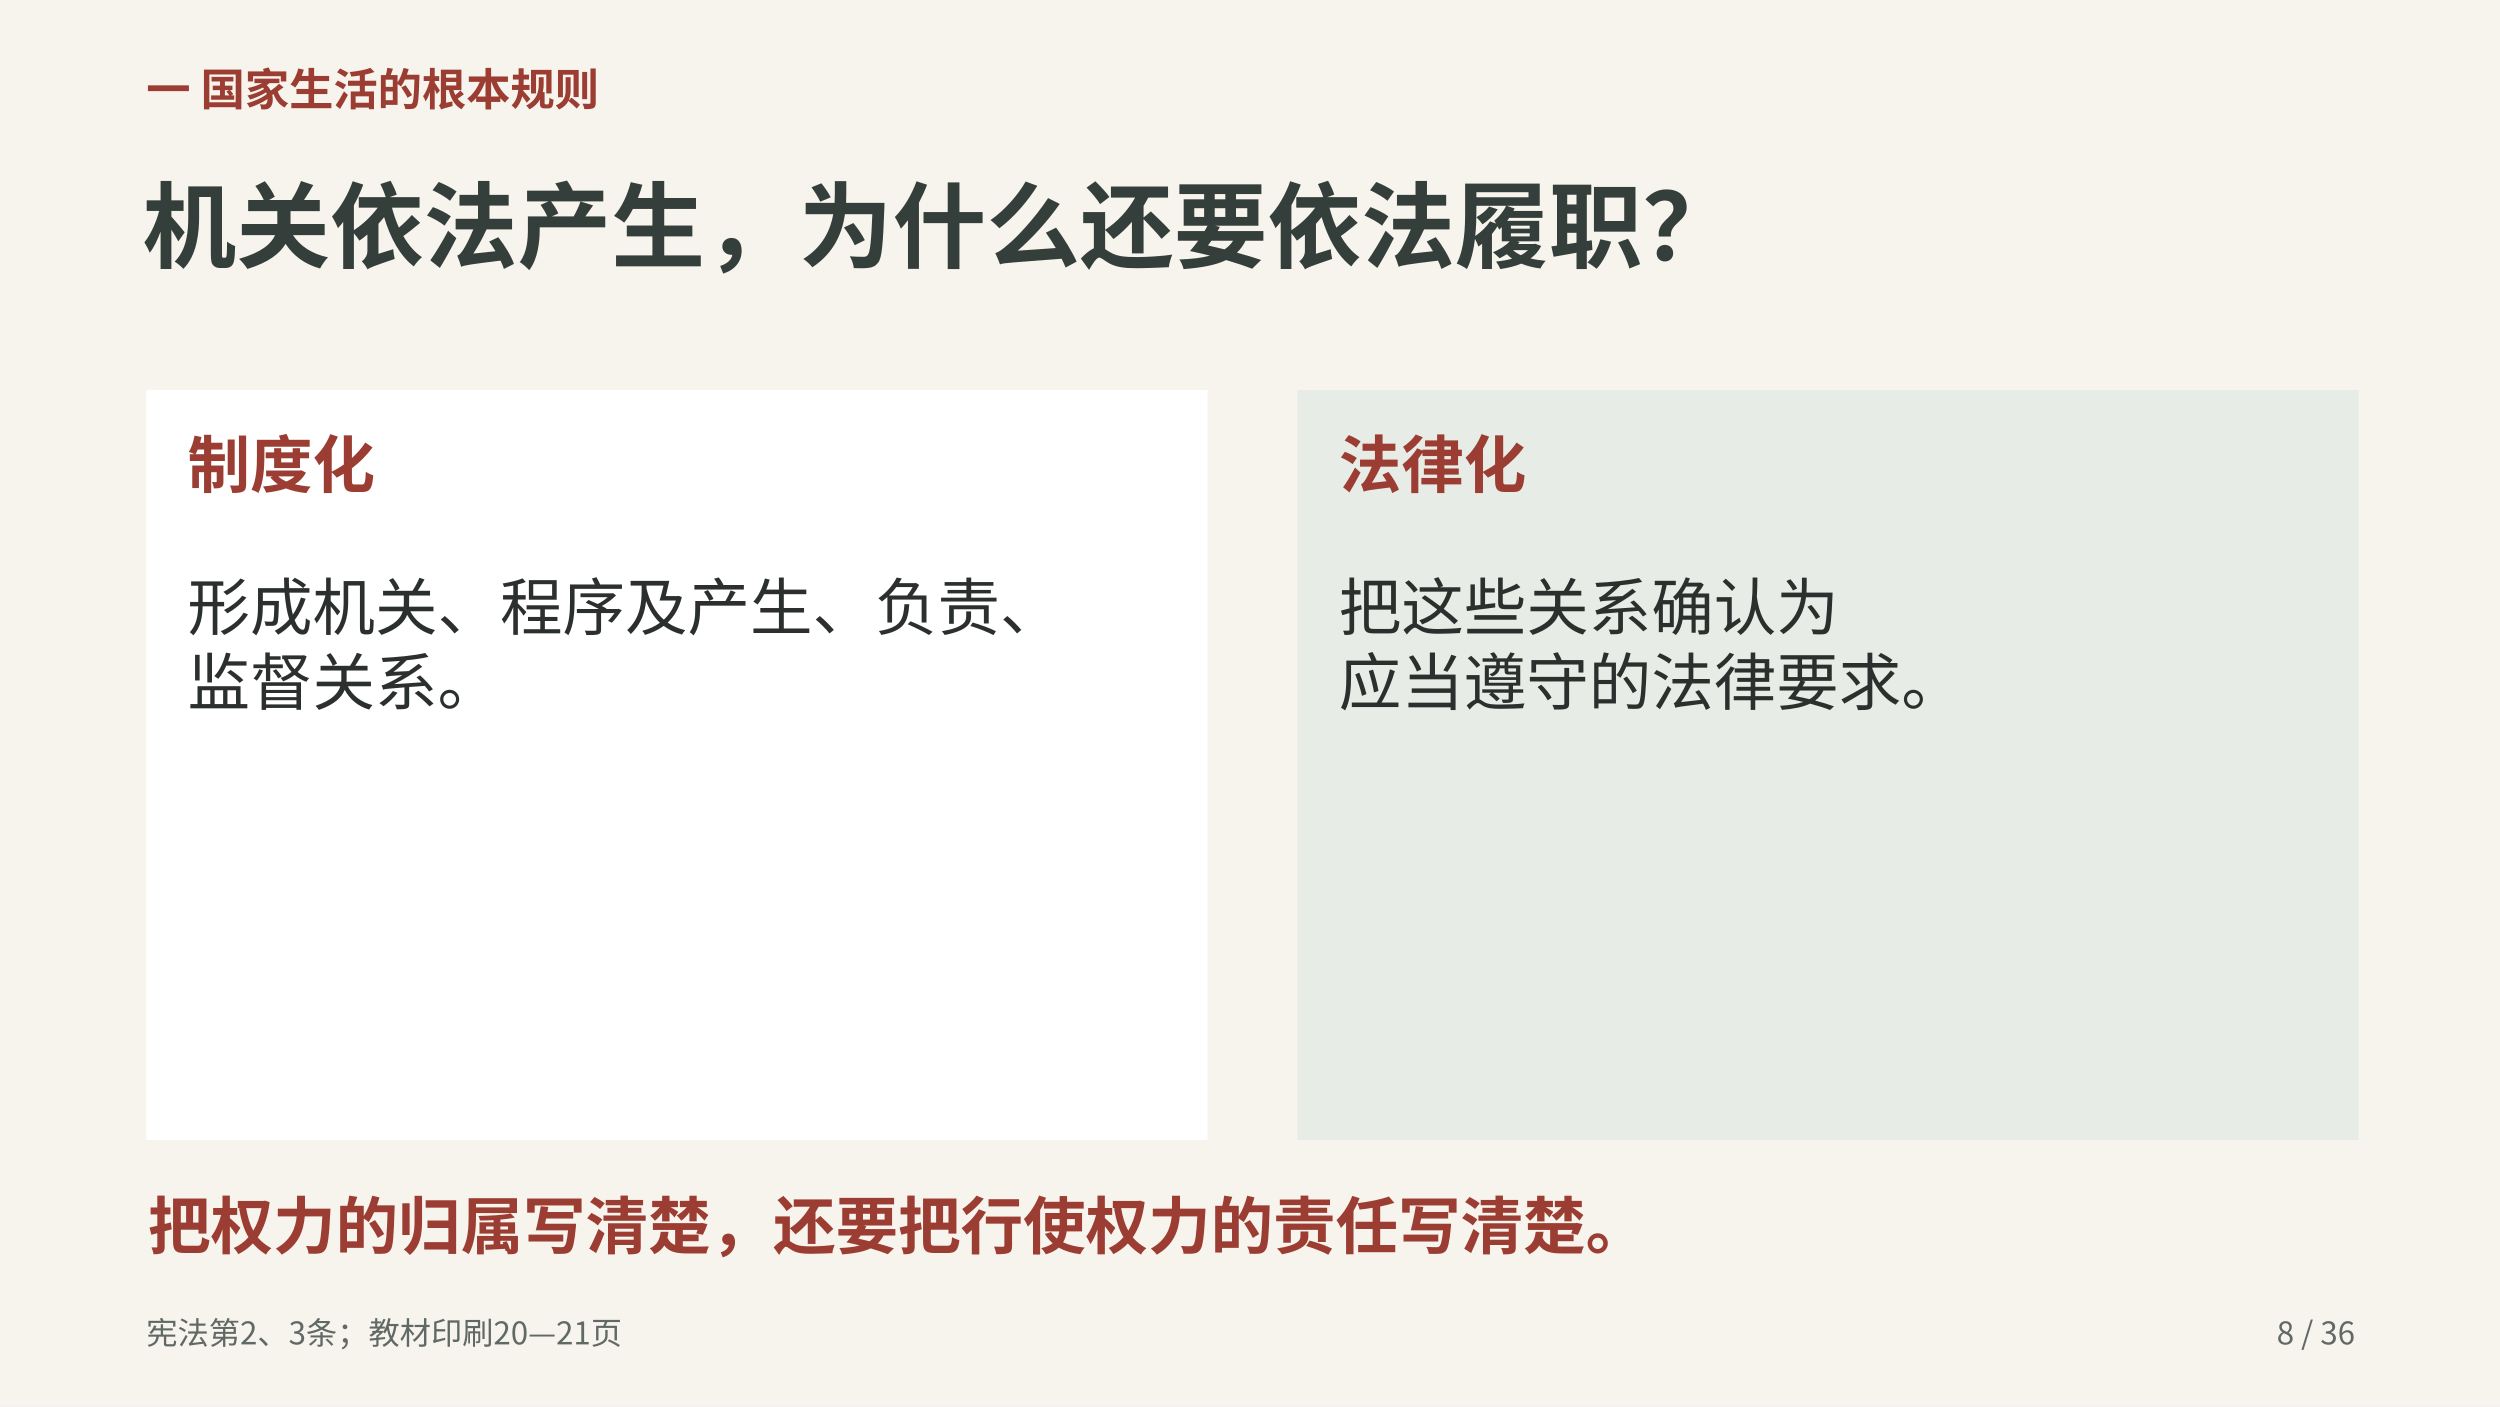
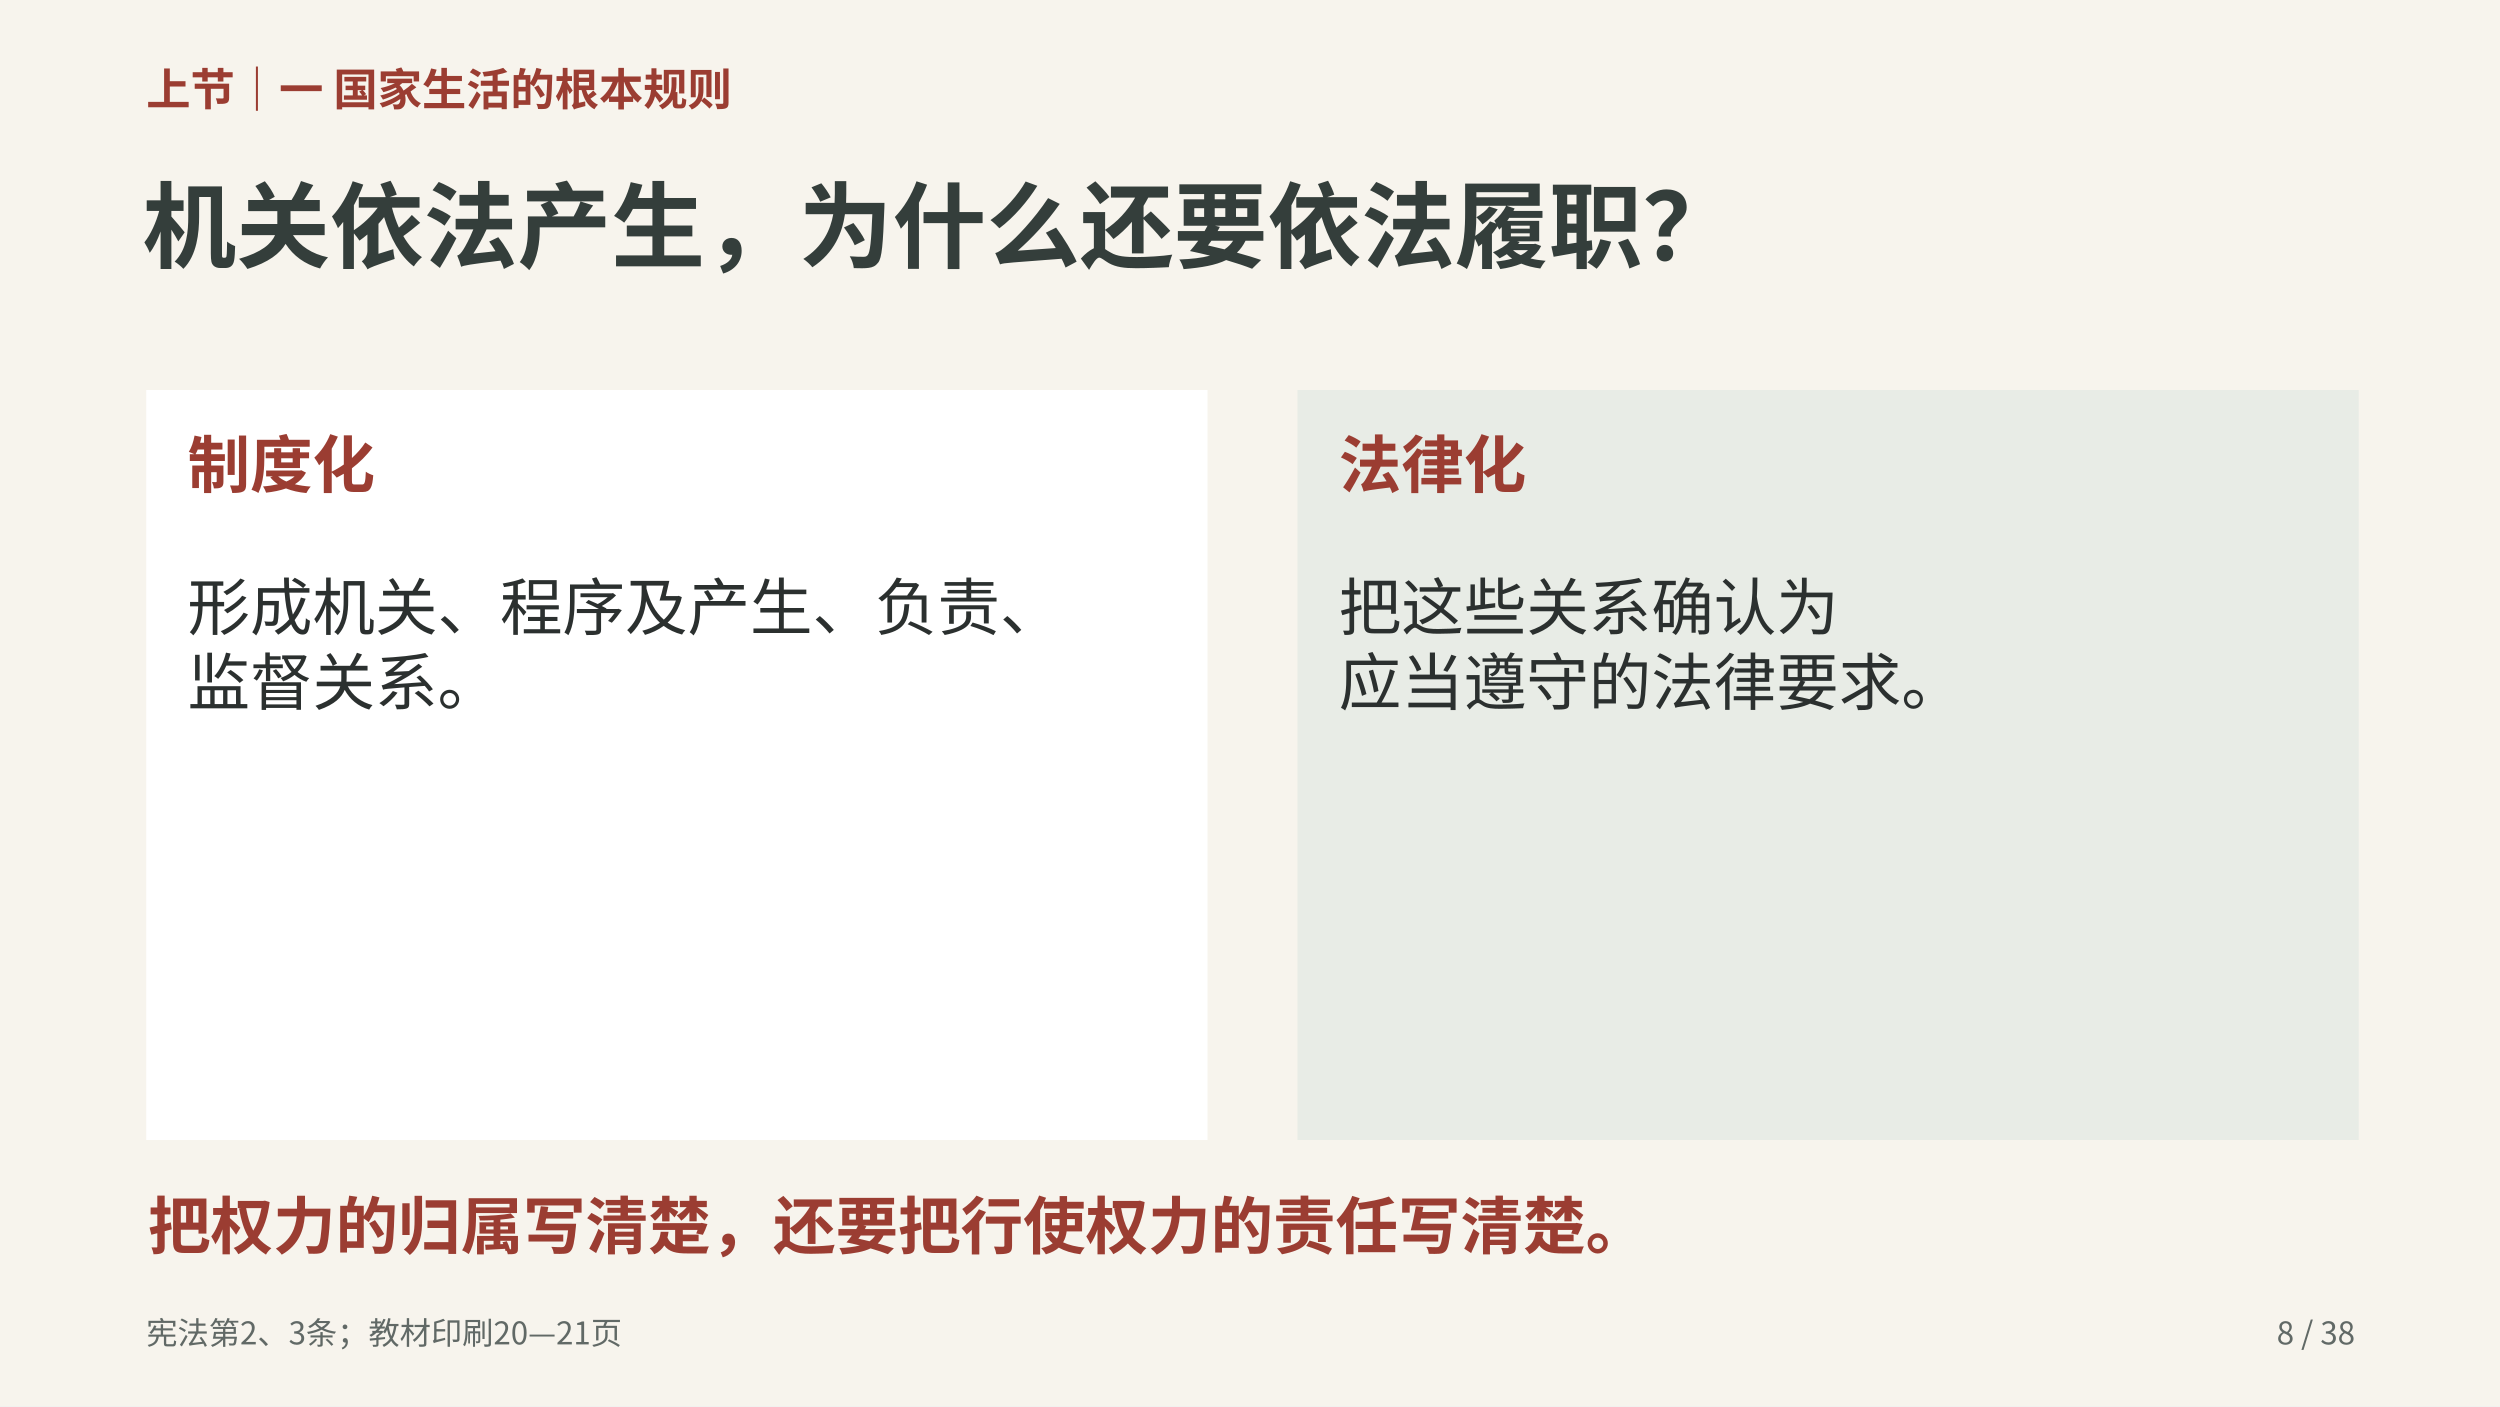
<svg xmlns="http://www.w3.org/2000/svg" viewBox="0 0 1600 900" width="1600" height="900">
  <defs>
    <marker id="arrow" viewBox="0 0 10 10" refX="8" refY="5" markerWidth="5" markerHeight="5" orient="auto-start-reverse">
      <path d="M 0 0 L 10 5 L 0 10 z" fill="#9B3D32" />
    </marker>
  </defs>
  <rect width="1600" height="900" fill="#F7F4ED" />
  <text x="93.6" y="67.5" font-family="Microsoft YaHei, Noto Sans CJK SC, sans-serif" font-size="28.333" font-weight="700" fill="#9B3D32" text-anchor="start">
-     <tspan x="93.6" dy="0">一 国家生活的根本规则</tspan>
+     <tspan x="93.6" dy="0">上节｜一 国家生活的根本规则</tspan>
  </text>
  <text x="91.2" y="166.8" font-family="Microsoft YaHei, Noto Sans CJK SC, sans-serif" font-size="60" font-weight="700" fill="#343E3B" text-anchor="start">
    <tspan x="91.2" dy="0">机关依法产生，为什么还要依法履职？</tspan>
  </text>
  <rect x="93.6" y="249.6" width="679.2" height="480" fill="#FFFFFF" />
  <text x="120" y="312" font-family="Microsoft YaHei, Noto Sans CJK SC, sans-serif" font-size="40" font-weight="700" fill="#9B3D32" text-anchor="start">
    <tspan x="120" dy="0">制度化</tspan>
  </text>
  <text x="120" y="403.2" font-family="Microsoft YaHei, Noto Sans CJK SC, sans-serif" font-size="40" font-weight="400" fill="#2B302F" text-anchor="start">
    <tspan x="120" dy="0">形成机关、程序及产生、负责、</tspan>
    <tspan x="120" dy="48">监督关系。</tspan>
  </text>
  <rect x="830.4" y="249.6" width="679.2" height="480" fill="#E8ECE6" />
  <text x="856.8" y="312" font-family="Microsoft YaHei, Noto Sans CJK SC, sans-serif" font-size="40" font-weight="700" fill="#9B3D32" text-anchor="start">
    <tspan x="856.8" dy="0">法律化</tspan>
  </text>
  <text x="856.8" y="403.2" font-family="Microsoft YaHei, Noto Sans CJK SC, sans-serif" font-size="40" font-weight="400" fill="#2B302F" text-anchor="start">
    <tspan x="856.8" dy="0">把这些关系确认为</tspan>
    <tspan x="856.8" dy="48">应当遵守的法律要求。</tspan>
  </text>
  <text x="94.8" y="799.2" font-family="Microsoft YaHei, Noto Sans CJK SC, sans-serif" font-size="40" font-weight="700" fill="#9B3D32" text-anchor="start">
    <tspan x="94.8" dy="0">把权力的归属写清楚，还要把行使权力的责任写清楚。</tspan>
  </text>
  <text x="93.6" y="860.4" font-family="Microsoft YaHei, Noto Sans CJK SC, sans-serif" font-size="20" font-weight="400" fill="#616966" text-anchor="start">
    <tspan x="93.6" dy="0">宪法第2、3条；教材印刷20—21页</tspan>
  </text>
  <text x="1507.2" y="860.4" font-family="Microsoft YaHei, Noto Sans CJK SC, sans-serif" font-size="20" font-weight="400" fill="#616966" text-anchor="end">
-     <tspan x="1507.2" dy="0">8 / 36</tspan>
+     <tspan x="1507.2" dy="0">8 / 38</tspan>
  </text>
</svg>
